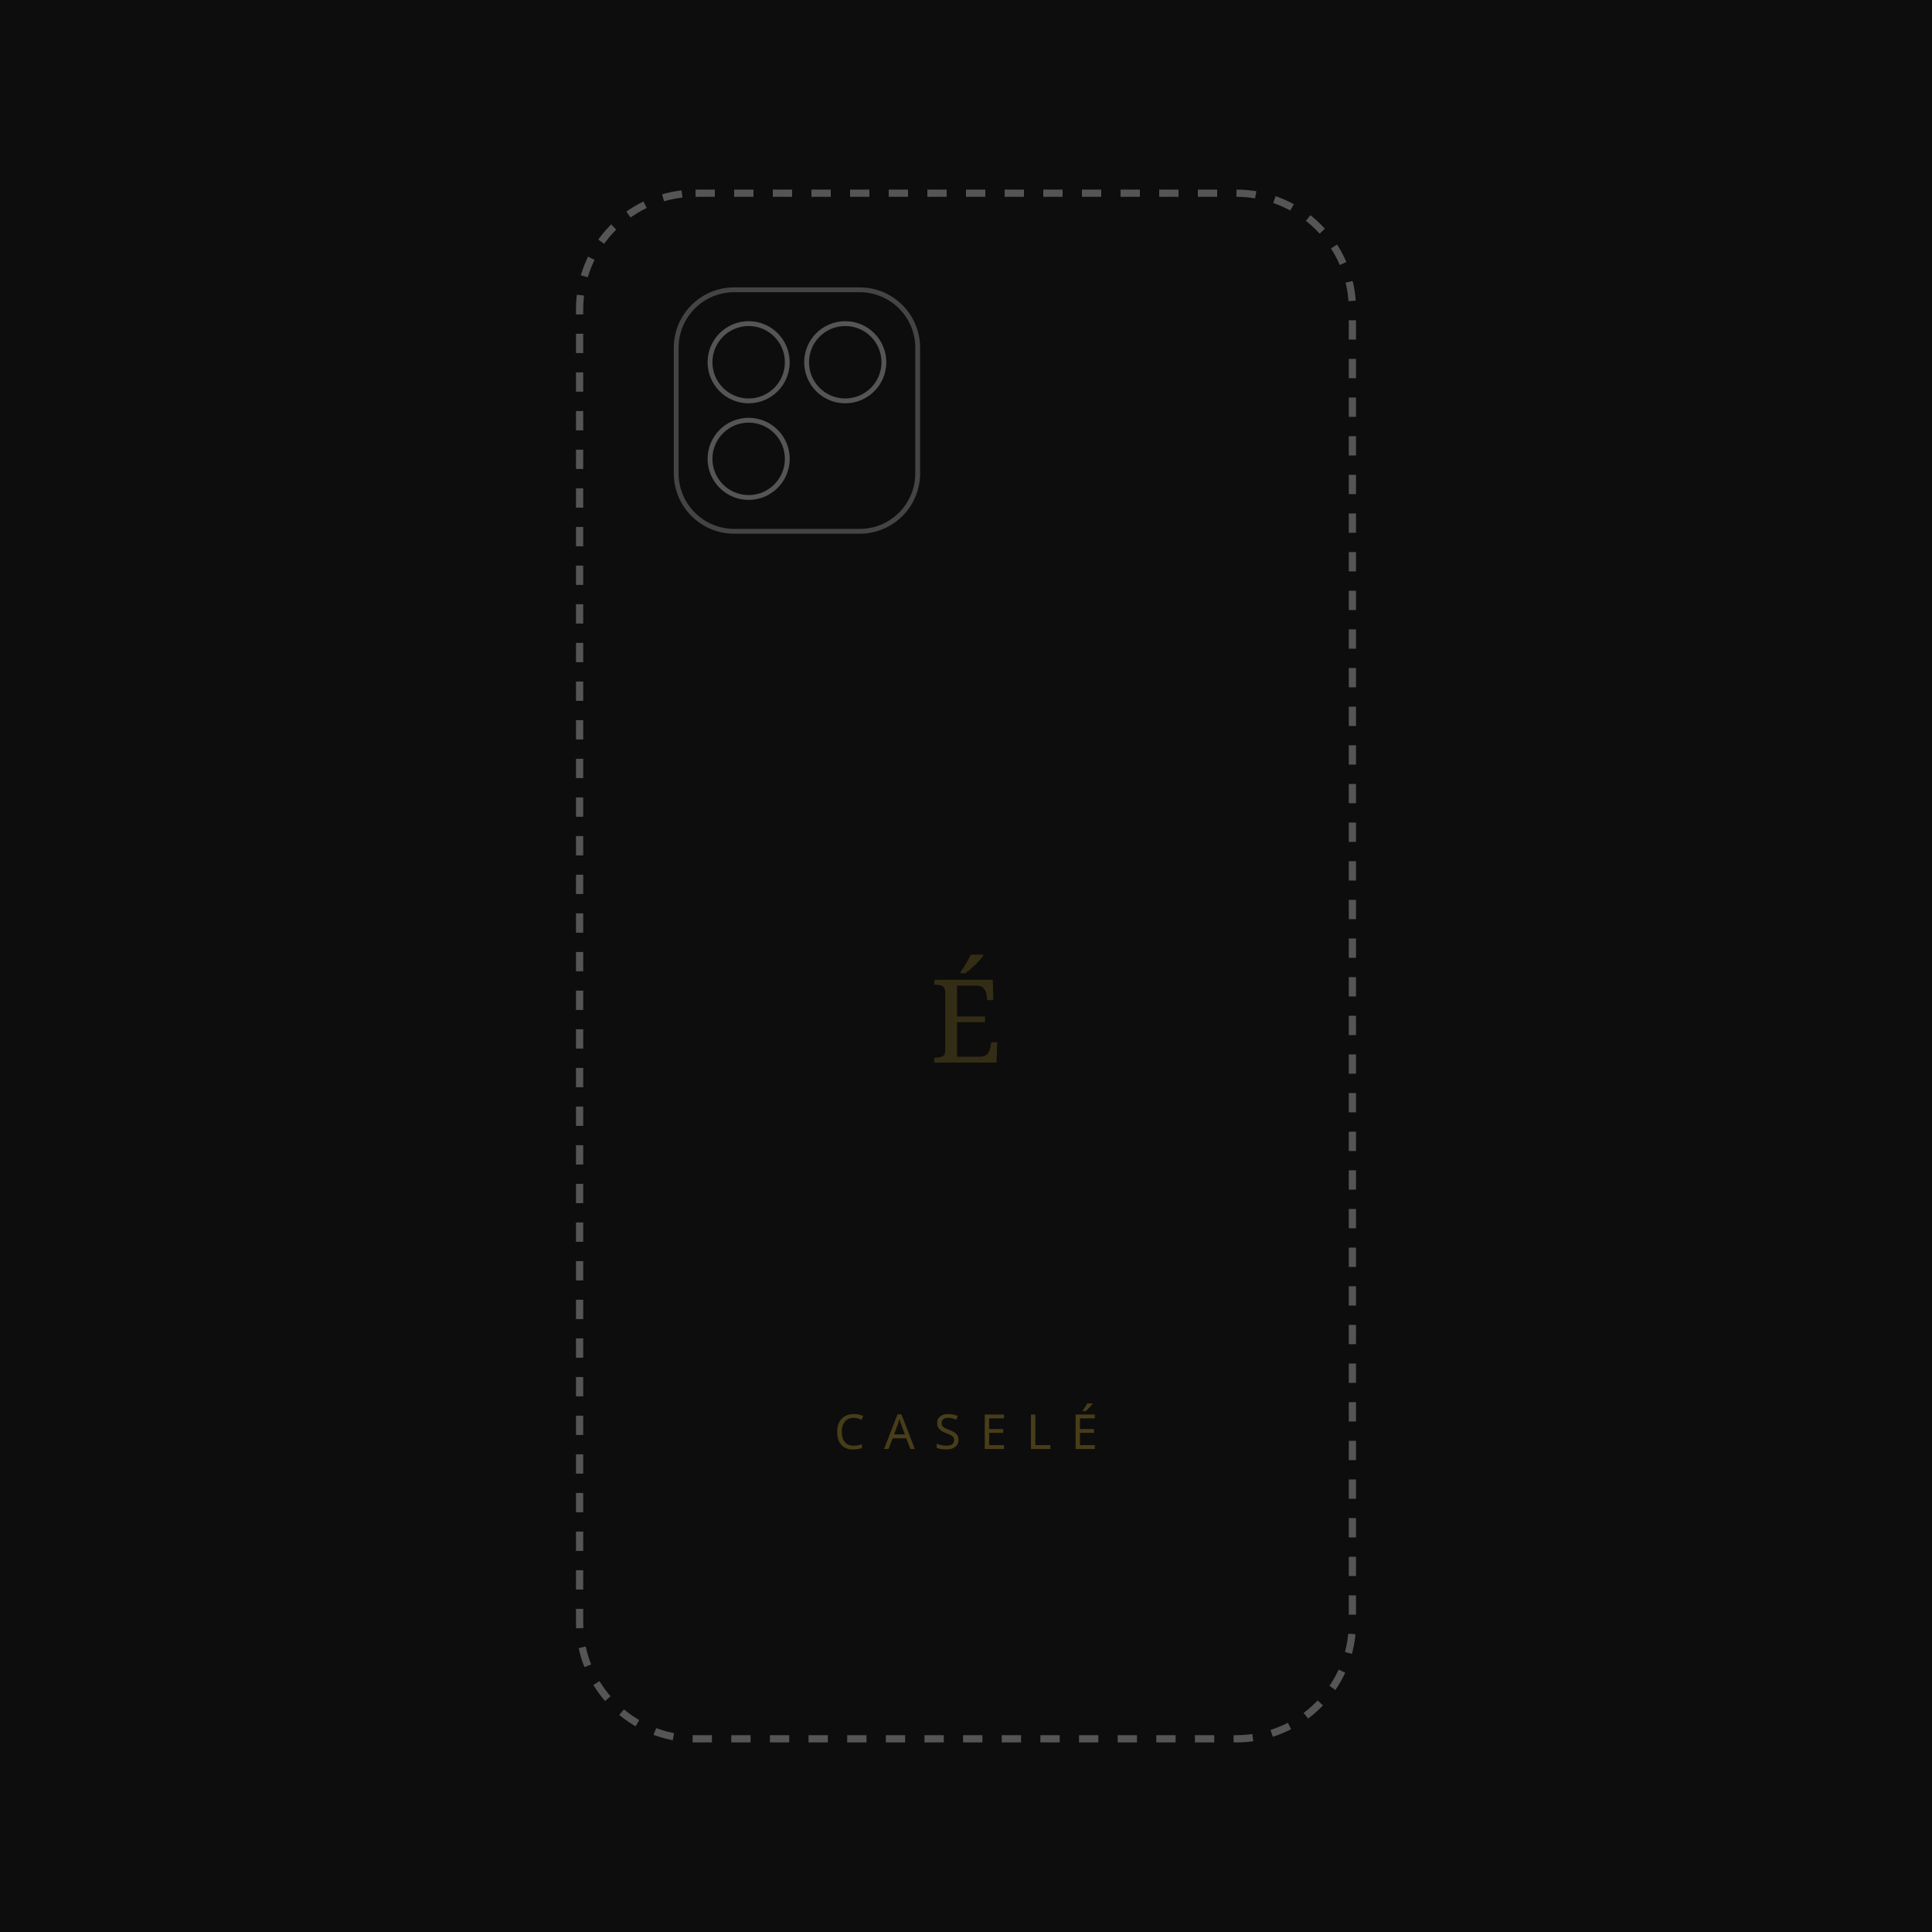
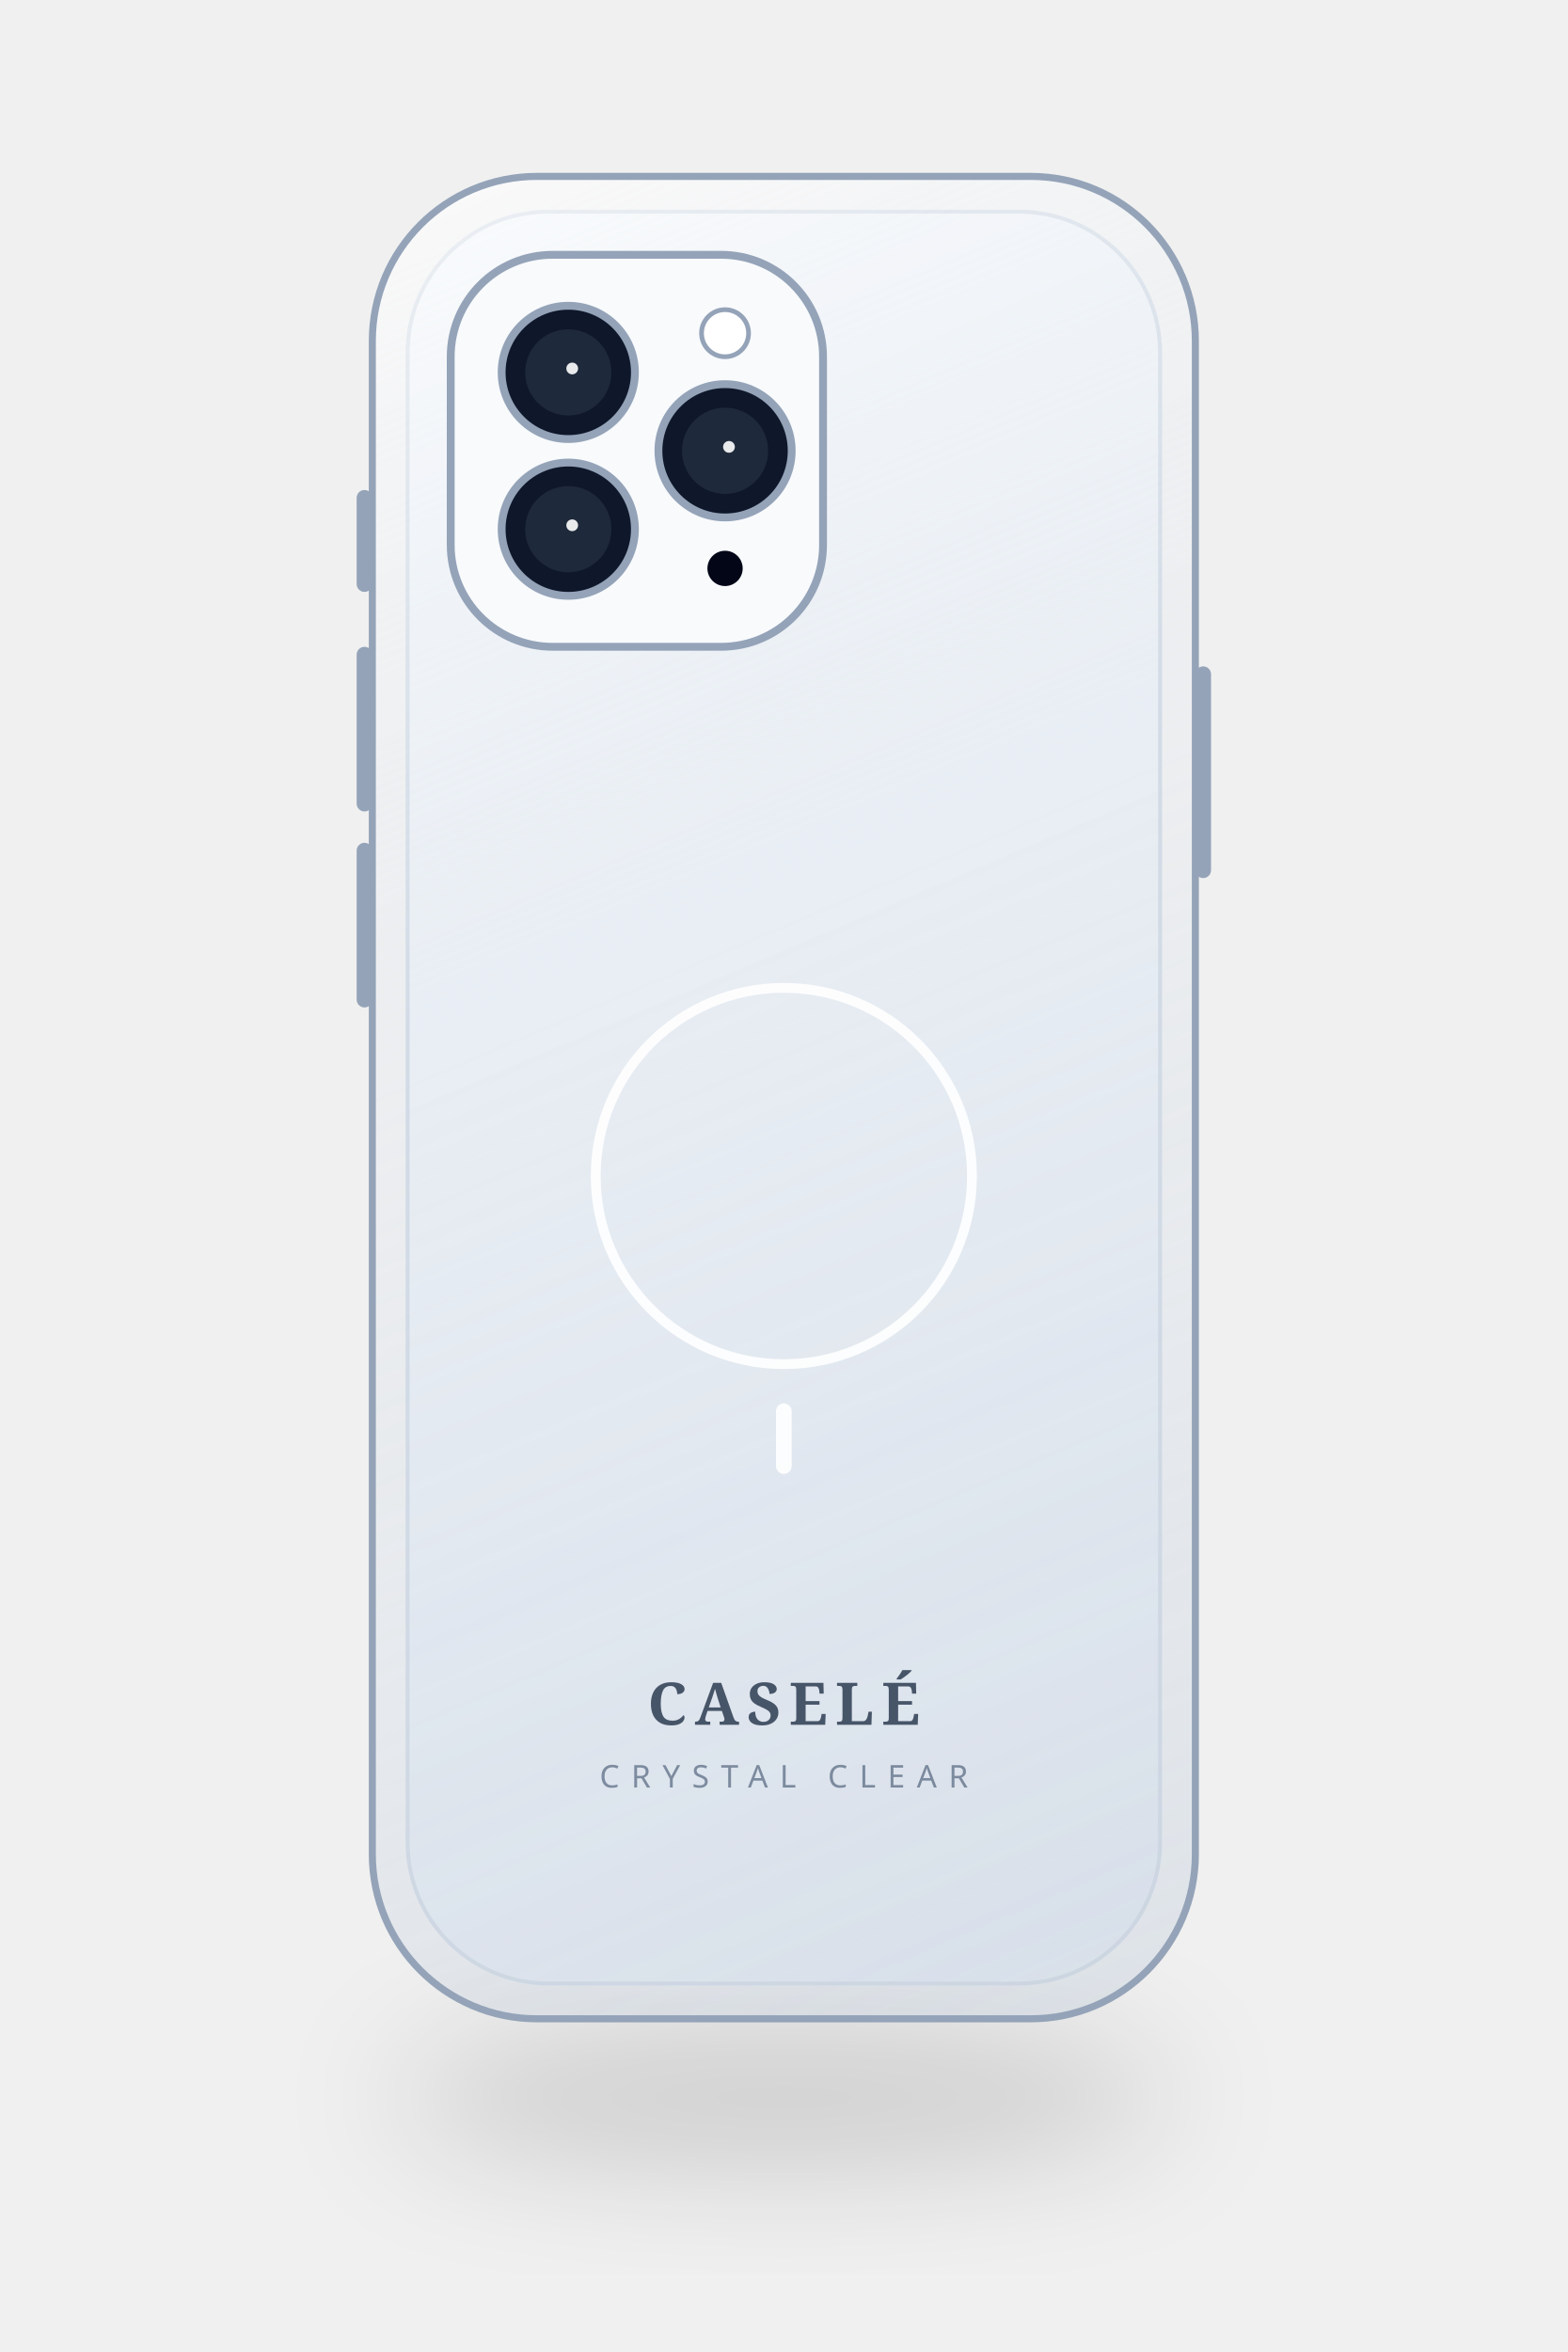
- <svg xmlns="http://www.w3.org/2000/svg" viewBox="0 0 400 400" fill="none">
-   <rect width="400" height="400" fill="#0D0D0D" />
-   <rect x="120" y="40" width="160" height="320" rx="24" fill="none" stroke="#555" stroke-width="1.5" stroke-dasharray="4 4" />
-   <rect x="140" y="60" width="50" height="50" rx="12" fill="none" stroke="#444" stroke-width="1" />
-   <circle cx="155" cy="75" r="8" fill="none" stroke="#555" stroke-width="1" />
-   <circle cx="175" cy="75" r="8" fill="none" stroke="#555" stroke-width="1" />
-   <circle cx="155" cy="95" r="8" fill="none" stroke="#555" stroke-width="1" />
-   <text x="200" y="220" text-anchor="middle" font-family="serif" font-size="24" fill="#D4AF37" opacity="0.2">É</text>
-   <text x="200" y="300" text-anchor="middle" font-family="sans-serif" font-size="10" fill="#D4AF37" letter-spacing="4" opacity="0.3">CASELÉ</text>
+ <svg xmlns="http://www.w3.org/2000/svg" viewBox="0 0 400 600" fill="none">
+   <defs>
+     <filter id="glassShadow" x="60" y="490" width="280" height="90" filterUnits="userSpaceOnUse">
+       <feGaussianBlur stdDeviation="16" />
+       <feColorMatrix type="matrix" values="0 0 0 0 0   0 0 0 0 0   0 0 0 0 0  0 0 0 0.15 0" />
+     </filter>
+     <linearGradient id="glassBody" x1="100" y1="50" x2="300" y2="520" gradientUnits="userSpaceOnUse">
+       <stop offset="0%" stop-color="#FFFFFF" stop-opacity="0.65" />
+       <stop offset="40%" stop-color="#E2E8F0" stop-opacity="0.3" />
+       <stop offset="100%" stop-color="#CBD5E1" stop-opacity="0.5" />
+     </linearGradient>
+     <linearGradient id="innerPhone" x1="100" y1="50" x2="300" y2="520" gradientUnits="userSpaceOnUse">
+       <stop offset="0%" stop-color="#F1F5F9" />
+       <stop offset="100%" stop-color="#E2E8F0" />
+     </linearGradient>
+   </defs>
+   <ellipse cx="200" cy="535" rx="100" ry="18" fill="#000000" filter="url(#glassShadow)" />
+   <rect x="104" y="54" width="192" height="452" rx="36" fill="url(#innerPhone)" stroke="#CBD5E1" stroke-width="1" />
+   <rect x="95" y="45" width="210" height="470" rx="42" fill="url(#glassBody)" stroke="#94A3B8" stroke-width="1.8" />
+   <rect x="91" y="125" width="4" height="26" rx="2" fill="#94A3B8" />
+   <rect x="91" y="165" width="4" height="42" rx="2" fill="#94A3B8" />
+   <rect x="91" y="215" width="4" height="42" rx="2" fill="#94A3B8" />
+   <rect x="305" y="170" width="4" height="54" rx="2" fill="#94A3B8" />
+   <rect x="115" y="65" width="95" height="100" rx="26" fill="#F8FAFC" stroke="#94A3B8" stroke-width="2" />
+   <circle cx="145" cy="95" r="17" fill="#0F172A" stroke="#94A3B8" stroke-width="2" />
+   <circle cx="145" cy="95" r="11" fill="#1E293B" />
+   <circle cx="146" cy="94" r="1.5" fill="#FFFFFF" opacity="0.9" />
+   <circle cx="145" cy="135" r="17" fill="#0F172A" stroke="#94A3B8" stroke-width="2" />
+   <circle cx="145" cy="135" r="11" fill="#1E293B" />
+   <circle cx="146" cy="134" r="1.5" fill="#FFFFFF" opacity="0.9" />
+   <circle cx="185" cy="115" r="17" fill="#0F172A" stroke="#94A3B8" stroke-width="2" />
+   <circle cx="185" cy="115" r="11" fill="#1E293B" />
+   <circle cx="186" cy="114" r="1.5" fill="#FFFFFF" opacity="0.9" />
+   <circle cx="185" cy="85" r="6" fill="#FFFFFF" stroke="#94A3B8" stroke-width="1.2" />
+   <circle cx="185" cy="145" r="4.5" fill="#020617" />
+   <circle cx="200" cy="300" r="48" stroke="#FFFFFF" stroke-width="2.5" fill="none" opacity="0.9" />
+   <rect x="198" y="358" width="4" height="18" rx="2" fill="#FFFFFF" opacity="0.9" />
+   <text x="200" y="440" text-anchor="middle" font-family="serif" font-size="15" font-weight="600" fill="#475569" letter-spacing="2">CASELÉ</text>
+   <text x="200" y="456" text-anchor="middle" font-family="sans-serif" font-size="8" font-weight="500" fill="#64748B" opacity="0.8" letter-spacing="3">CRYSTAL CLEAR</text>
</svg>
